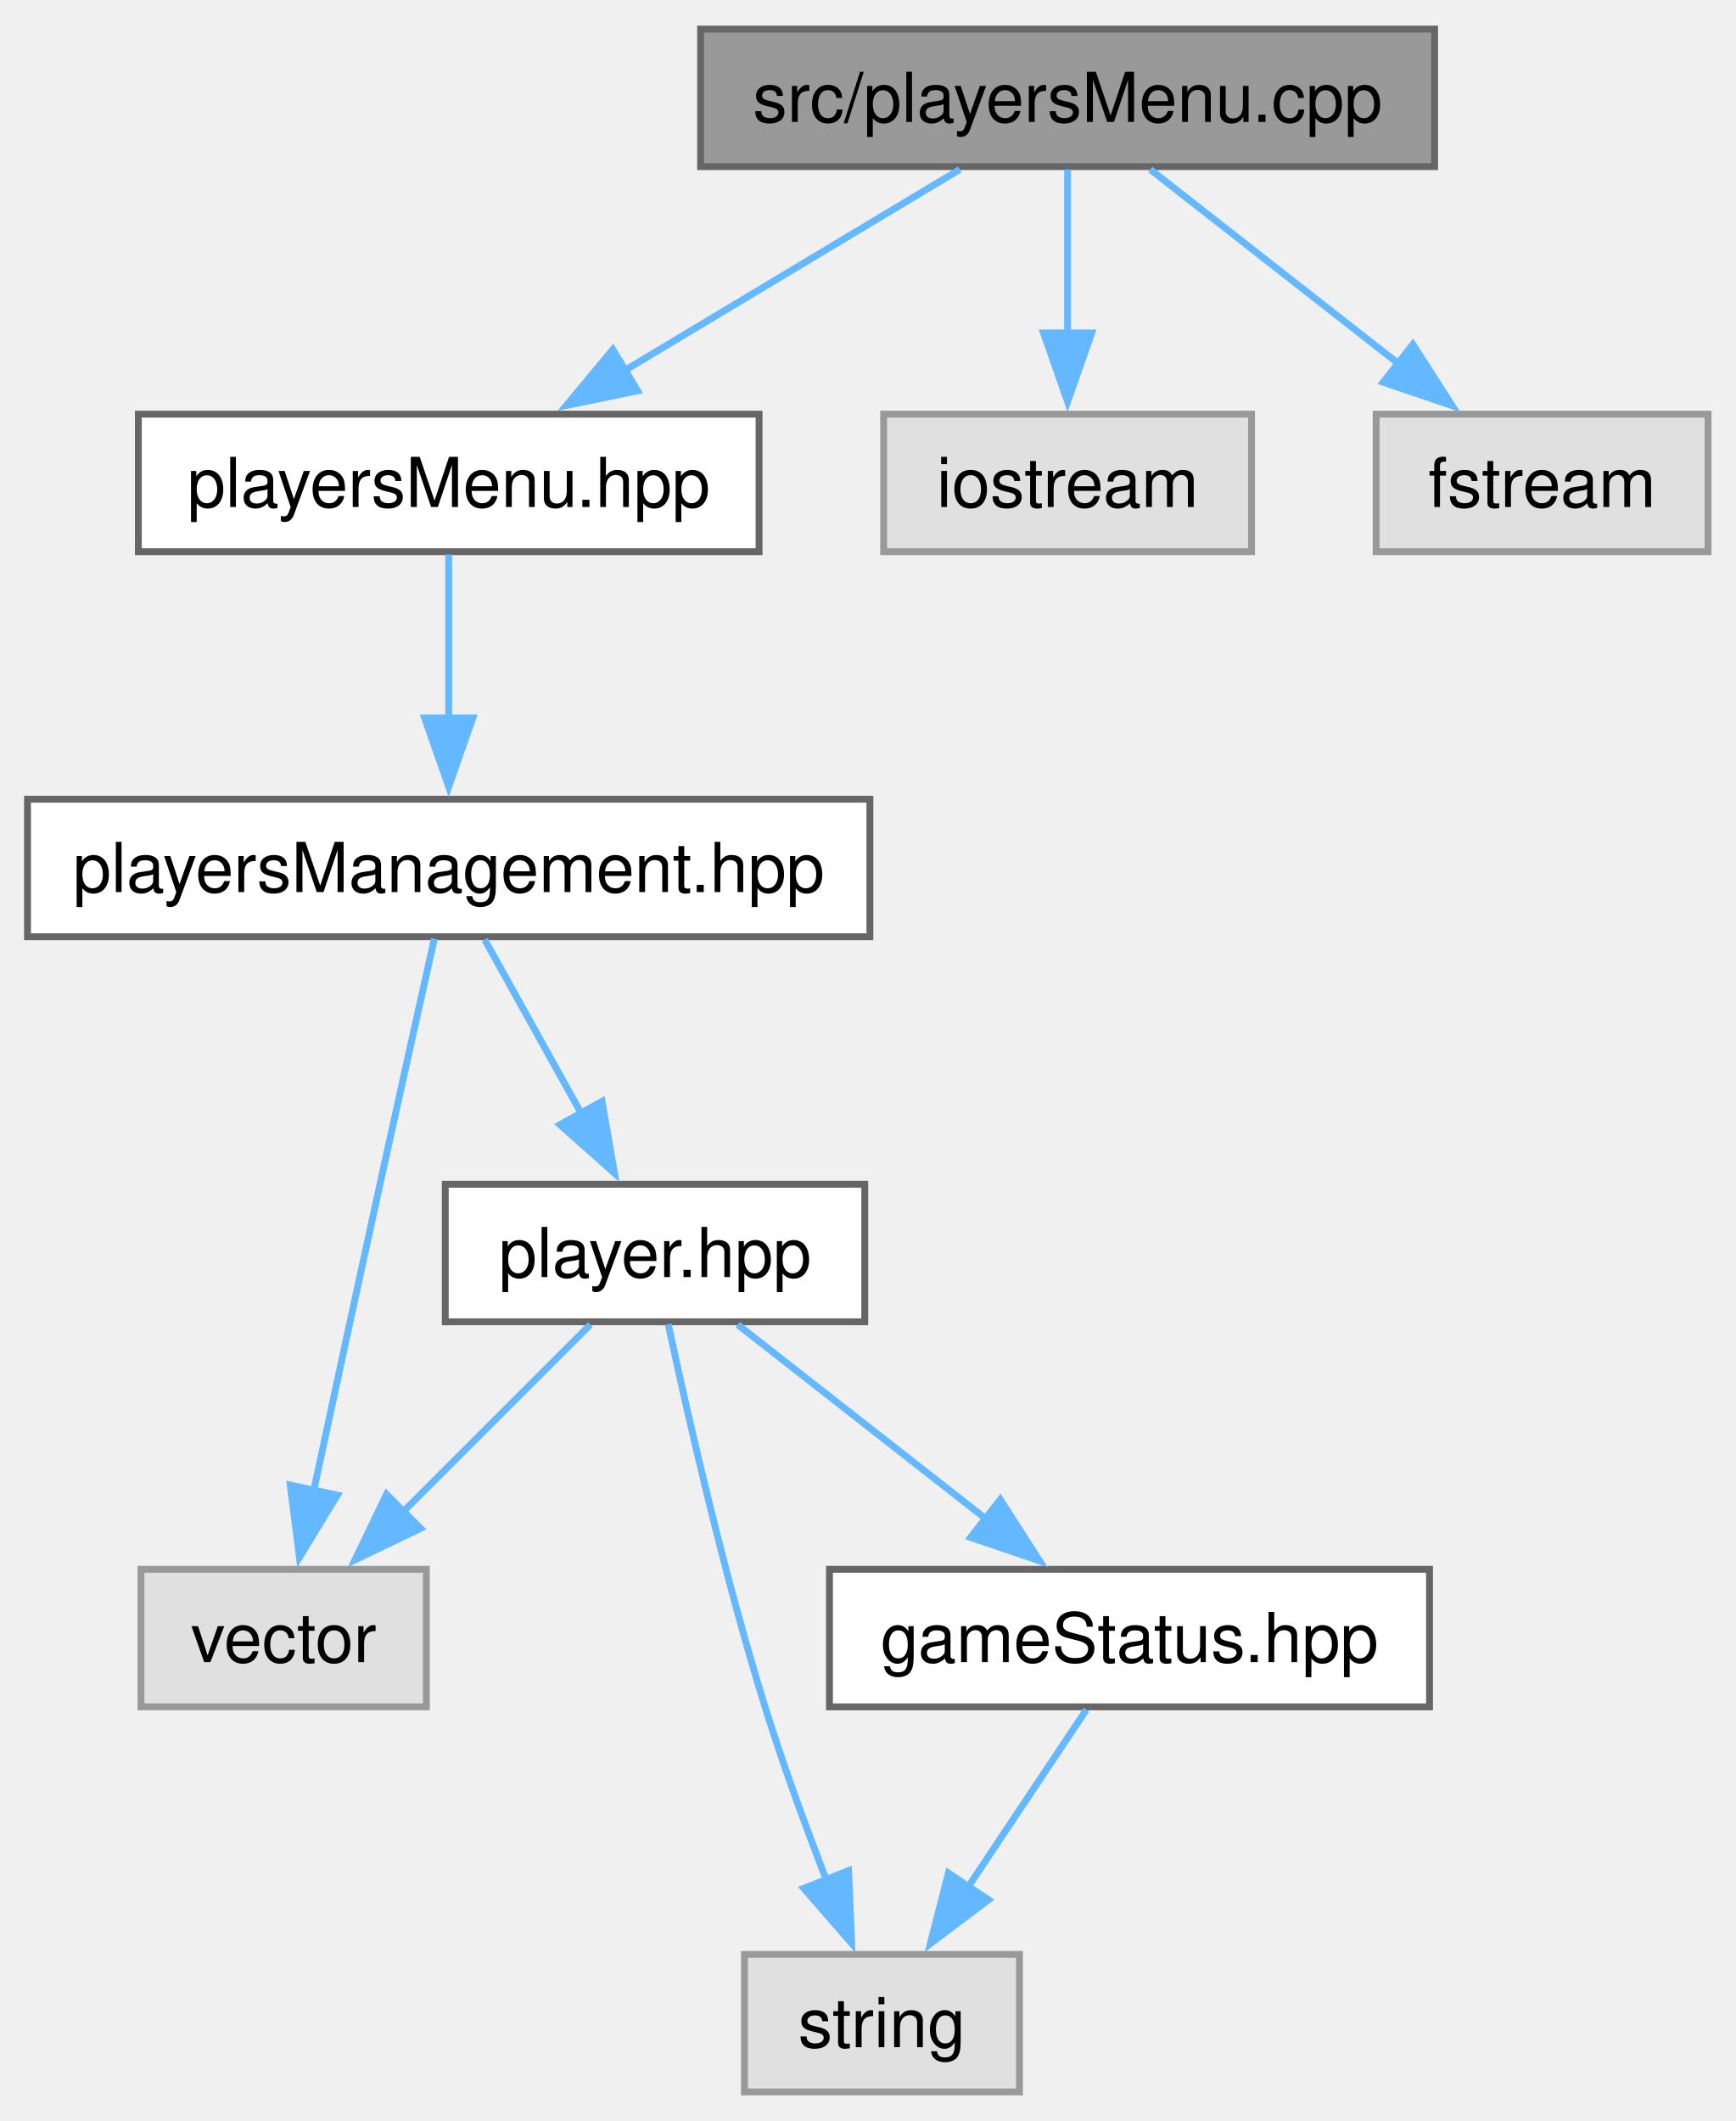
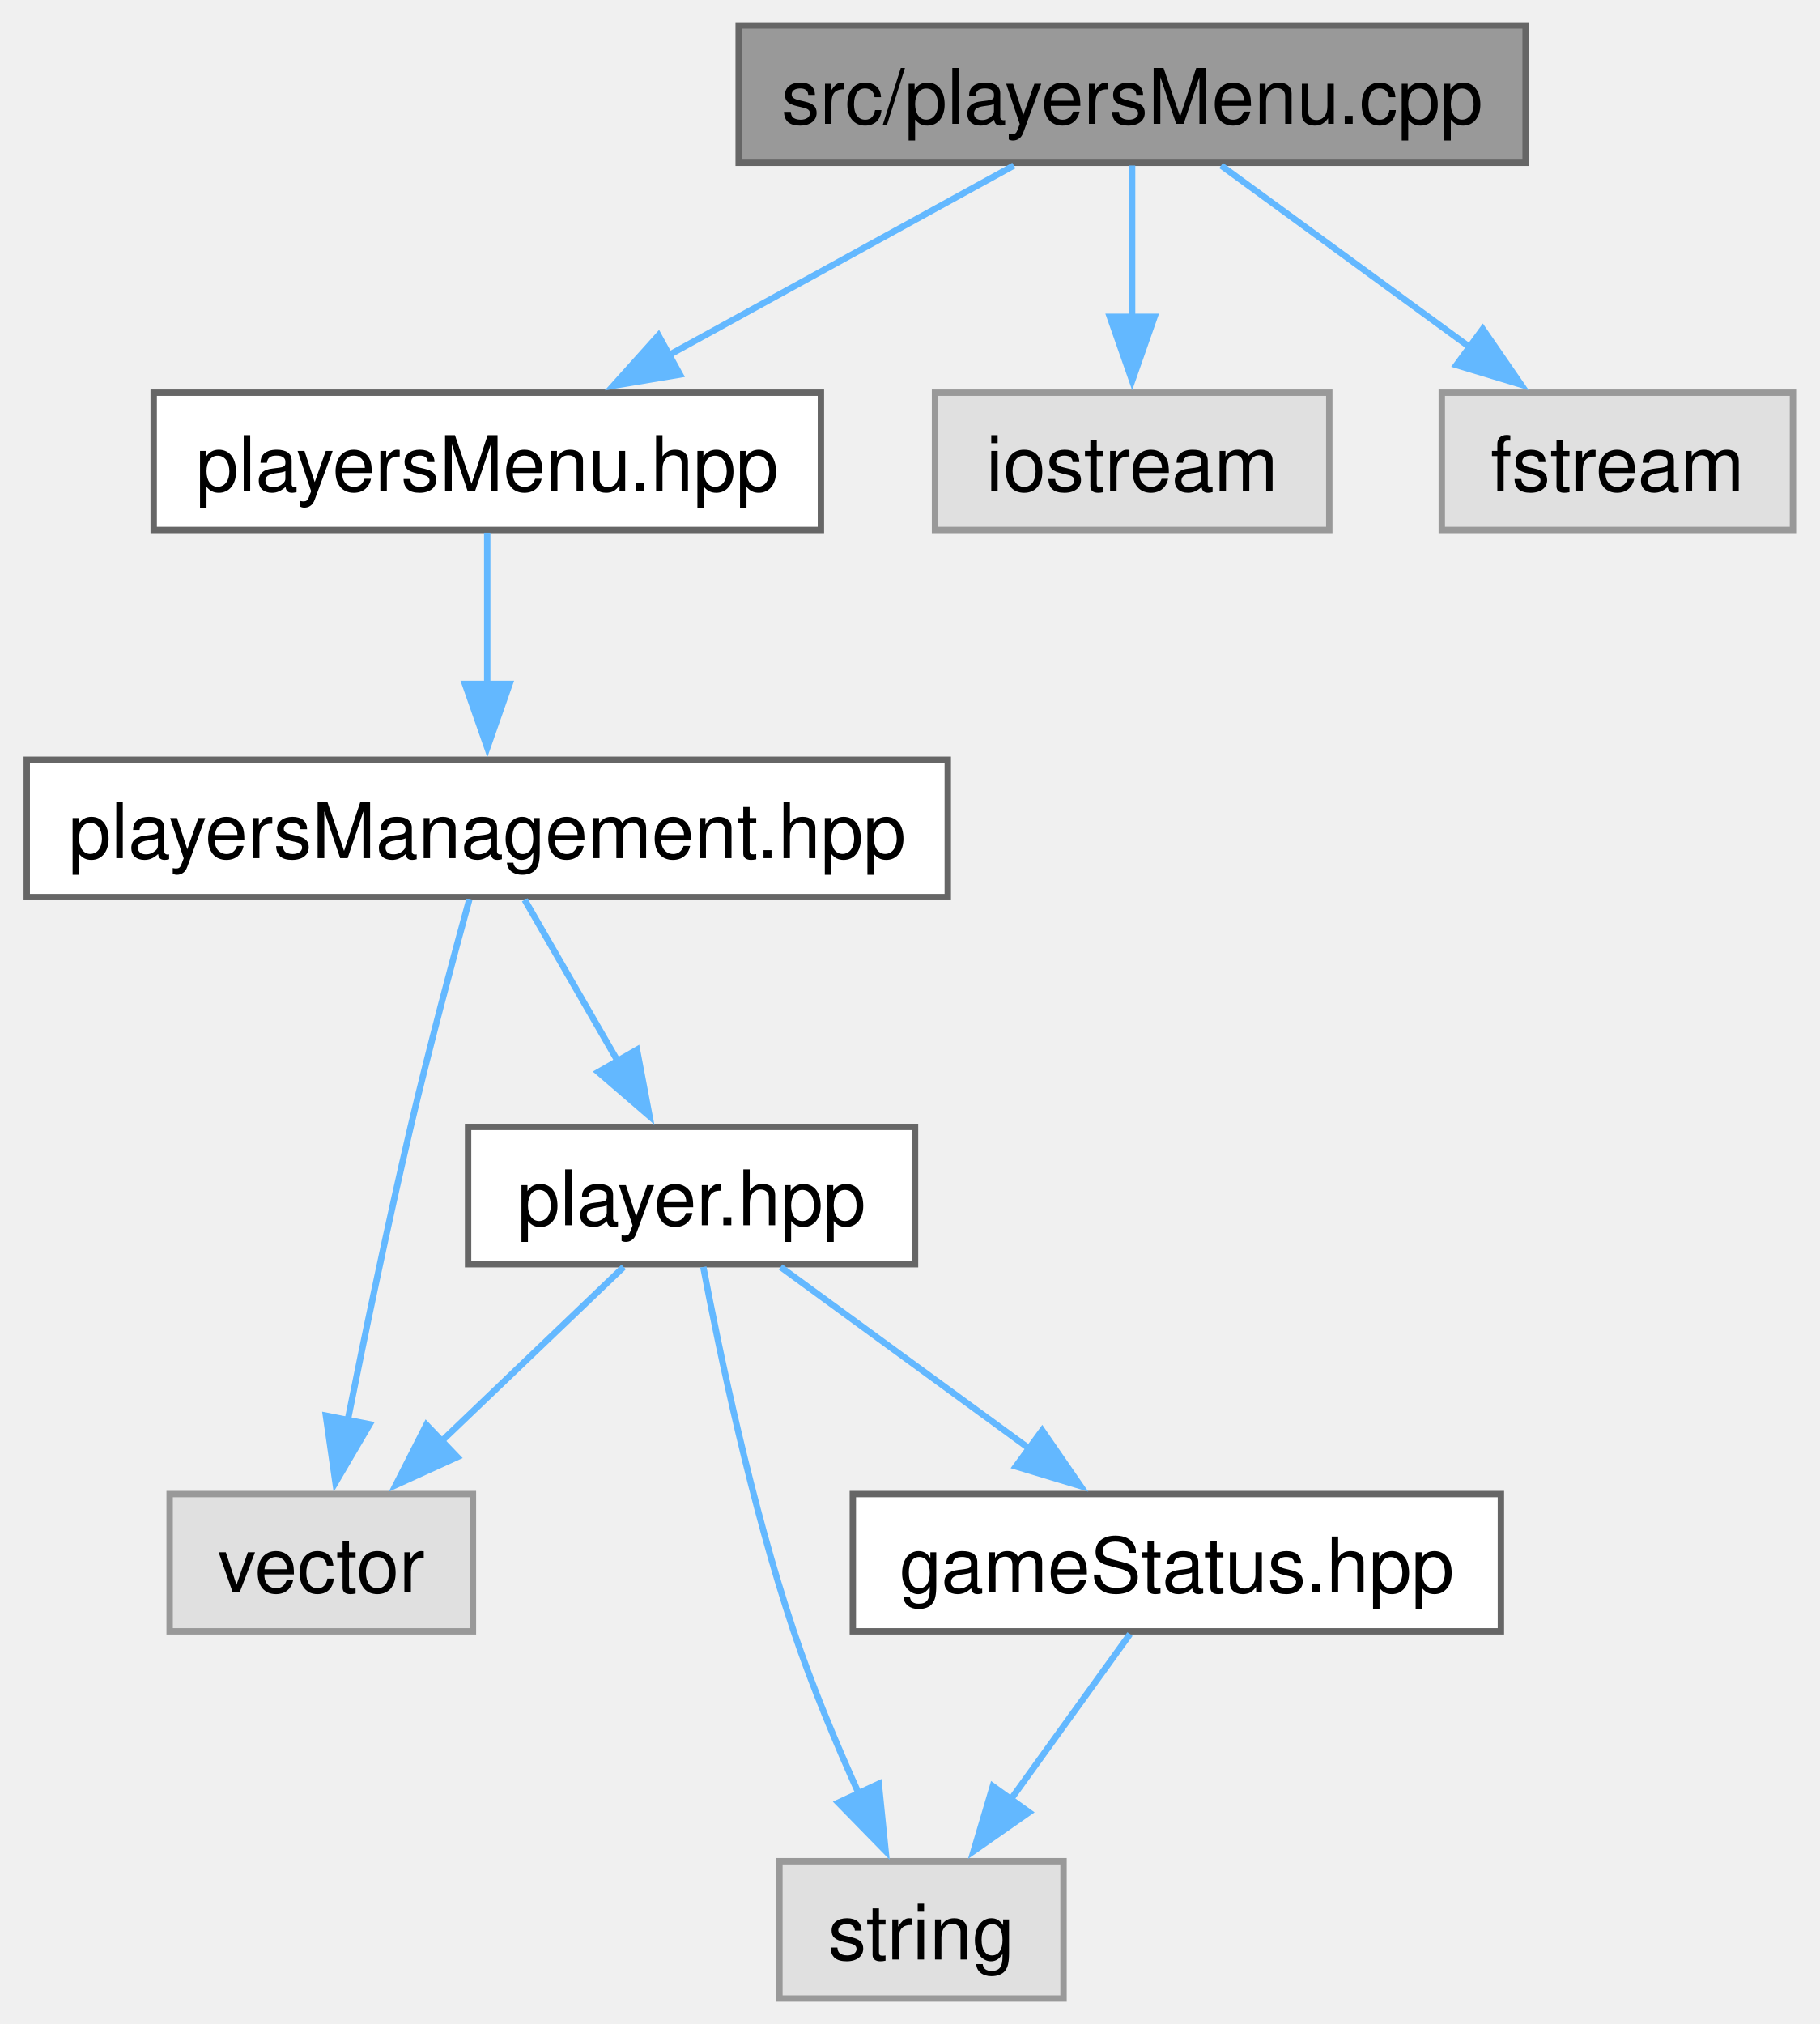
- <svg xmlns="http://www.w3.org/2000/svg" xmlns:xlink="http://www.w3.org/1999/xlink" width="252pt" height="308pt" viewBox="0.00 0.00 252.38 308.00">
-   <g id="graph0" class="graph" transform="scale(1 1) rotate(0) translate(4 304)">
+ <svg xmlns="http://www.w3.org/2000/svg" xmlns:xlink="http://www.w3.org/1999/xlink" width="285pt" height="317pt" viewBox="0.00 0.00 284.62 317.00">
+   <g id="graph0" class="graph" transform="scale(1 1) rotate(0) translate(4 313)">
    <g id="Node000001" class="node">
      <g id="a_Node000001">
        <a xlink:title=" ">
-           <polygon fill="#999999" stroke="#666666" points="204.62,-300 97.88,-300 97.88,-280 204.62,-280 204.62,-300" />
-           <text text-anchor="middle" x="151.25" y="-286.5" font-family="Helvetica,sans-Serif" font-size="10.00">src/playersMenu.cpp</text>
+           <polygon fill="#999999" stroke="#666666" points="234.75,-309 111.5,-309 111.5,-287.5 234.75,-287.5 234.75,-309" />
+           <text text-anchor="middle" x="173.12" y="-293.6" font-family="Helvetica,sans-Serif" font-size="12.00">src/playersMenu.cpp</text>
        </a>
      </g>
    </g>
    <g id="Node000002" class="node">
      <g id="a_Node000002">
        <a xlink:href="$players_menu_8hpp.html" xlink:title=" ">
-           <polygon fill="white" stroke="#666666" points="106.38,-244 16.12,-244 16.12,-224 106.38,-224 106.38,-244" />
-           <text text-anchor="middle" x="61.25" y="-230.5" font-family="Helvetica,sans-Serif" font-size="10.00">playersMenu.hpp</text>
+           <polygon fill="white" stroke="#666666" points="124.38,-251.5 19.88,-251.5 19.88,-230 124.38,-230 124.38,-251.5" />
+           <text text-anchor="middle" x="72.12" y="-236.1" font-family="Helvetica,sans-Serif" font-size="12.00">playersMenu.hpp</text>
        </a>
      </g>
    </g>
    <g id="edge11_Node000001_Node000002" class="edge">
      <g id="a_edge11_Node000001_Node000002">
        <a xlink:title=" ">
-           <path fill="none" stroke="#63b8ff" d="M135.57,-279.59C122.11,-271.51 102.43,-259.71 86.71,-250.27" />
-           <polygon fill="#63b8ff" stroke="#63b8ff" points="88.72,-247.4 78.35,-245.26 85.12,-253.4 88.72,-247.4" />
+           <path fill="none" stroke="#63b8ff" d="M154.6,-287.07C139.37,-278.7 117.54,-266.7 100.16,-257.16" />
+           <polygon fill="#63b8ff" stroke="#63b8ff" points="102.31,-254.34 91.86,-252.59 98.94,-260.48 102.31,-254.34" />
        </a>
      </g>
    </g>
    <g id="Node000008" class="node">
      <g id="a_Node000008">
        <a xlink:title=" ">
-           <polygon fill="#e0e0e0" stroke="#999999" points="178,-244 124.5,-244 124.5,-224 178,-224 178,-244" />
-           <text text-anchor="middle" x="151.25" y="-230.5" font-family="Helvetica,sans-Serif" font-size="10.00">iostream</text>
+           <polygon fill="#e0e0e0" stroke="#999999" points="204,-251.5 142.25,-251.5 142.25,-230 204,-230 204,-251.5" />
+           <text text-anchor="middle" x="173.12" y="-236.1" font-family="Helvetica,sans-Serif" font-size="12.00">iostream</text>
        </a>
      </g>
    </g>
    <g id="edge19_Node000001_Node000008" class="edge">
      <g id="a_edge19_Node000001_Node000008">
        <a xlink:title=" ">
-           <path fill="none" stroke="#63b8ff" d="M151.25,-279.59C151.25,-273.01 151.25,-263.96 151.25,-255.73" />
-           <polygon fill="#63b8ff" stroke="#63b8ff" points="154.75,-255.81 151.25,-245.81 147.75,-255.81 154.75,-255.81" />
+           <path fill="none" stroke="#63b8ff" d="M173.12,-287.07C173.12,-280.42 173.12,-271.48 173.12,-263.3" />
+           <polygon fill="#63b8ff" stroke="#63b8ff" points="176.63,-263.38 173.13,-253.38 169.63,-263.38 176.63,-263.38" />
        </a>
      </g>
    </g>
    <g id="Node000009" class="node">
      <g id="a_Node000009">
        <a xlink:title=" ">
-           <polygon fill="#e0e0e0" stroke="#999999" points="244.38,-244 196.12,-244 196.12,-224 244.38,-224 244.38,-244" />
-           <text text-anchor="middle" x="220.25" y="-230.5" font-family="Helvetica,sans-Serif" font-size="10.00">fstream</text>
+           <polygon fill="#e0e0e0" stroke="#999999" points="276.62,-251.5 221.62,-251.5 221.62,-230 276.62,-230 276.62,-251.5" />
+           <text text-anchor="middle" x="249.12" y="-236.1" font-family="Helvetica,sans-Serif" font-size="12.00">fstream</text>
        </a>
      </g>
    </g>
    <g id="edge20_Node000001_Node000009" class="edge">
      <g id="a_edge20_Node000001_Node000009">
        <a xlink:title=" ">
-           <path fill="none" stroke="#63b8ff" d="M163.27,-279.59C173.26,-271.77 187.71,-260.46 199.56,-251.19" />
-           <polygon fill="#63b8ff" stroke="#63b8ff" points="201.46,-254.15 207.18,-245.23 197.14,-248.64 201.46,-254.15" />
+           <path fill="none" stroke="#63b8ff" d="M187.06,-287.07C197.99,-279.09 213.43,-267.82 226.17,-258.51" />
+           <polygon fill="#63b8ff" stroke="#63b8ff" points="228.04,-261.48 234.05,-252.76 223.91,-255.83 228.04,-261.48" />
        </a>
      </g>
    </g>
    <g id="Node000003" class="node">
      <g id="a_Node000003">
        <a xlink:href="$players_management_8hpp.html" xlink:title=" ">
-           <polygon fill="white" stroke="#666666" points="122.5,-188 0,-188 0,-168 122.5,-168 122.5,-188" />
-           <text text-anchor="middle" x="61.25" y="-174.5" font-family="Helvetica,sans-Serif" font-size="10.00">playersManagement.hpp</text>
+           <polygon fill="white" stroke="#666666" points="144.25,-194 0,-194 0,-172.5 144.25,-172.5 144.25,-194" />
+           <text text-anchor="middle" x="72.12" y="-178.6" font-family="Helvetica,sans-Serif" font-size="12.00">playersManagement.hpp</text>
        </a>
      </g>
    </g>
    <g id="edge12_Node000002_Node000003" class="edge">
      <g id="a_edge12_Node000002_Node000003">
        <a xlink:title=" ">
-           <path fill="none" stroke="#63b8ff" d="M61.25,-223.59C61.25,-217.01 61.25,-207.96 61.25,-199.73" />
-           <polygon fill="#63b8ff" stroke="#63b8ff" points="64.75,-199.81 61.25,-189.81 57.75,-199.81 64.75,-199.81" />
+           <path fill="none" stroke="#63b8ff" d="M72.12,-229.57C72.12,-222.92 72.12,-213.98 72.12,-205.8" />
+           <polygon fill="#63b8ff" stroke="#63b8ff" points="75.63,-205.88 72.13,-195.88 68.63,-205.88 75.63,-205.88" />
        </a>
      </g>
    </g>
    <g id="Node000004" class="node">
      <g id="a_Node000004">
        <a xlink:title=" ">
-           <polygon fill="#e0e0e0" stroke="#999999" points="58,-76 16.5,-76 16.5,-56 58,-56 58,-76" />
-           <text text-anchor="middle" x="37.25" y="-62.5" font-family="Helvetica,sans-Serif" font-size="10.00">vector</text>
+           <polygon fill="#e0e0e0" stroke="#999999" points="69.88,-79 22.38,-79 22.38,-57.5 69.88,-57.5 69.88,-79" />
+           <text text-anchor="middle" x="46.12" y="-63.6" font-family="Helvetica,sans-Serif" font-size="12.00">vector</text>
        </a>
      </g>
    </g>
    <g id="edge13_Node000003_Node000004" class="edge">
      <g id="a_edge13_Node000003_Node000004">
        <a xlink:title=" ">
-           <path fill="none" stroke="#63b8ff" d="M59.16,-167.7C57.13,-158.6 53.95,-144.35 51.25,-132 47.99,-117.11 44.37,-100.3 41.63,-87.5" />
-           <polygon fill="#63b8ff" stroke="#63b8ff" points="45.06,-86.79 39.54,-77.74 38.21,-88.25 45.06,-86.79" />
+           <path fill="none" stroke="#63b8ff" d="M69.31,-172.11C66.77,-162.87 63.02,-148.81 60.12,-136.5 56.53,-121.19 52.92,-103.81 50.27,-90.56" />
+           <polygon fill="#63b8ff" stroke="#63b8ff" points="53.71,-89.93 48.35,-80.8 46.85,-91.28 53.71,-89.93" />
        </a>
      </g>
    </g>
    <g id="Node000005" class="node">
      <g id="a_Node000005">
        <a xlink:href="$player_8hpp.html" xlink:title=" ">
-           <polygon fill="white" stroke="#666666" points="121.75,-132 60.75,-132 60.75,-112 121.75,-112 121.75,-132" />
-           <text text-anchor="middle" x="91.25" y="-118.5" font-family="Helvetica,sans-Serif" font-size="10.00">player.hpp</text>
+           <polygon fill="white" stroke="#666666" points="139.12,-136.5 69.12,-136.5 69.12,-115 139.12,-115 139.12,-136.5" />
+           <text text-anchor="middle" x="104.12" y="-121.1" font-family="Helvetica,sans-Serif" font-size="12.00">player.hpp</text>
        </a>
      </g>
    </g>
    <g id="edge14_Node000003_Node000005" class="edge">
      <g id="a_edge14_Node000003_Node000005">
        <a xlink:title=" ">
-           <path fill="none" stroke="#63b8ff" d="M66.48,-167.59C70.35,-160.63 75.76,-150.89 80.53,-142.29" />
-           <polygon fill="#63b8ff" stroke="#63b8ff" points="83.55,-144.06 85.35,-133.62 77.43,-140.66 83.55,-144.06" />
+           <path fill="none" stroke="#63b8ff" d="M77.99,-172.07C82.1,-164.95 87.72,-155.21 92.69,-146.58" />
+           <polygon fill="#63b8ff" stroke="#63b8ff" points="95.57,-148.59 97.54,-138.18 89.51,-145.09 95.57,-148.59" />
        </a>
      </g>
    </g>
    <g id="edge16_Node000005_Node000004" class="edge">
      <g id="a_edge16_Node000005_Node000004">
        <a xlink:title=" ">
-           <path fill="none" stroke="#63b8ff" d="M81.84,-111.59C74.33,-104.08 63.6,-93.35 54.55,-84.3" />
-           <polygon fill="#63b8ff" stroke="#63b8ff" points="57.16,-81.96 47.62,-77.37 52.21,-86.91 57.16,-81.96" />
+           <path fill="none" stroke="#63b8ff" d="M93.49,-114.57C85.47,-106.9 74.29,-96.2 64.79,-87.11" />
+           <polygon fill="#63b8ff" stroke="#63b8ff" points="67.43,-84.8 57.79,-80.41 62.59,-89.85 67.43,-84.8" />
        </a>
      </g>
    </g>
    <g id="Node000006" class="node">
      <g id="a_Node000006">
        <a xlink:title=" ">
-           <polygon fill="#e0e0e0" stroke="#999999" points="144.25,-20 104.25,-20 104.25,0 144.25,0 144.25,-20" />
-           <text text-anchor="middle" x="124.25" y="-6.5" font-family="Helvetica,sans-Serif" font-size="10.00">string</text>
+           <polygon fill="#e0e0e0" stroke="#999999" points="162.38,-21.5 117.88,-21.5 117.88,0 162.38,0 162.38,-21.5" />
+           <text text-anchor="middle" x="140.12" y="-6.1" font-family="Helvetica,sans-Serif" font-size="12.00">string</text>
        </a>
      </g>
    </g>
    <g id="edge15_Node000005_Node000006" class="edge">
      <g id="a_edge15_Node000005_Node000006">
        <a xlink:title=" ">
-           <path fill="none" stroke="#63b8ff" d="M93.18,-111.65C95.89,-98.93 101.18,-75.53 107.25,-56 109.85,-47.63 113.17,-38.56 116.19,-30.78" />
-           <polygon fill="#63b8ff" stroke="#63b8ff" points="119.4,-32.19 119.85,-21.6 112.89,-29.6 119.4,-32.19" />
+           <path fill="none" stroke="#63b8ff" d="M105.96,-114.57C108.49,-101.25 113.5,-77.3 120.12,-57.5 122.97,-48.99 126.78,-39.89 130.32,-32.06" />
+           <polygon fill="#63b8ff" stroke="#63b8ff" points="133.44,-33.63 134.51,-23.09 127.1,-30.67 133.44,-33.63" />
        </a>
      </g>
    </g>
    <g id="Node000007" class="node">
      <g id="a_Node000007">
        <a xlink:href="$game_status_8hpp.html" xlink:title=" ">
-           <polygon fill="white" stroke="#666666" points="203.88,-76 116.62,-76 116.62,-56 203.88,-56 203.88,-76" />
-           <text text-anchor="middle" x="160.25" y="-62.5" font-family="Helvetica,sans-Serif" font-size="10.00">gameStatus.hpp</text>
+           <polygon fill="white" stroke="#666666" points="230.88,-79 129.38,-79 129.38,-57.5 230.88,-57.5 230.88,-79" />
+           <text text-anchor="middle" x="180.12" y="-63.6" font-family="Helvetica,sans-Serif" font-size="12.00">gameStatus.hpp</text>
        </a>
      </g>
    </g>
    <g id="edge17_Node000005_Node000007" class="edge">
      <g id="a_edge17_Node000005_Node000007">
        <a xlink:title=" ">
-           <path fill="none" stroke="#63b8ff" d="M103.27,-111.59C113.26,-103.77 127.71,-92.46 139.56,-83.19" />
-           <polygon fill="#63b8ff" stroke="#63b8ff" points="141.46,-86.15 147.18,-77.23 137.14,-80.64 141.46,-86.15" />
+           <path fill="none" stroke="#63b8ff" d="M118.06,-114.57C128.99,-106.59 144.43,-95.32 157.17,-86.01" />
+           <polygon fill="#63b8ff" stroke="#63b8ff" points="159.04,-88.98 165.05,-80.26 154.91,-83.33 159.04,-88.98" />
        </a>
      </g>
    </g>
    <g id="edge18_Node000007_Node000006" class="edge">
      <g id="a_edge18_Node000007_Node000006">
        <a xlink:title=" ">
-           <path fill="none" stroke="#63b8ff" d="M153.98,-55.59C149.23,-48.47 142.55,-38.45 136.73,-29.72" />
-           <polygon fill="#63b8ff" stroke="#63b8ff" points="139.75,-27.94 131.29,-21.56 133.92,-31.82 139.75,-27.94" />
+           <path fill="none" stroke="#63b8ff" d="M172.79,-57.07C167.54,-49.79 160.33,-39.78 154.01,-31.02" />
+           <polygon fill="#63b8ff" stroke="#63b8ff" points="156.99,-29.16 148.3,-23.09 151.31,-33.25 156.99,-29.16" />
        </a>
      </g>
    </g>
  </g>
</svg>
